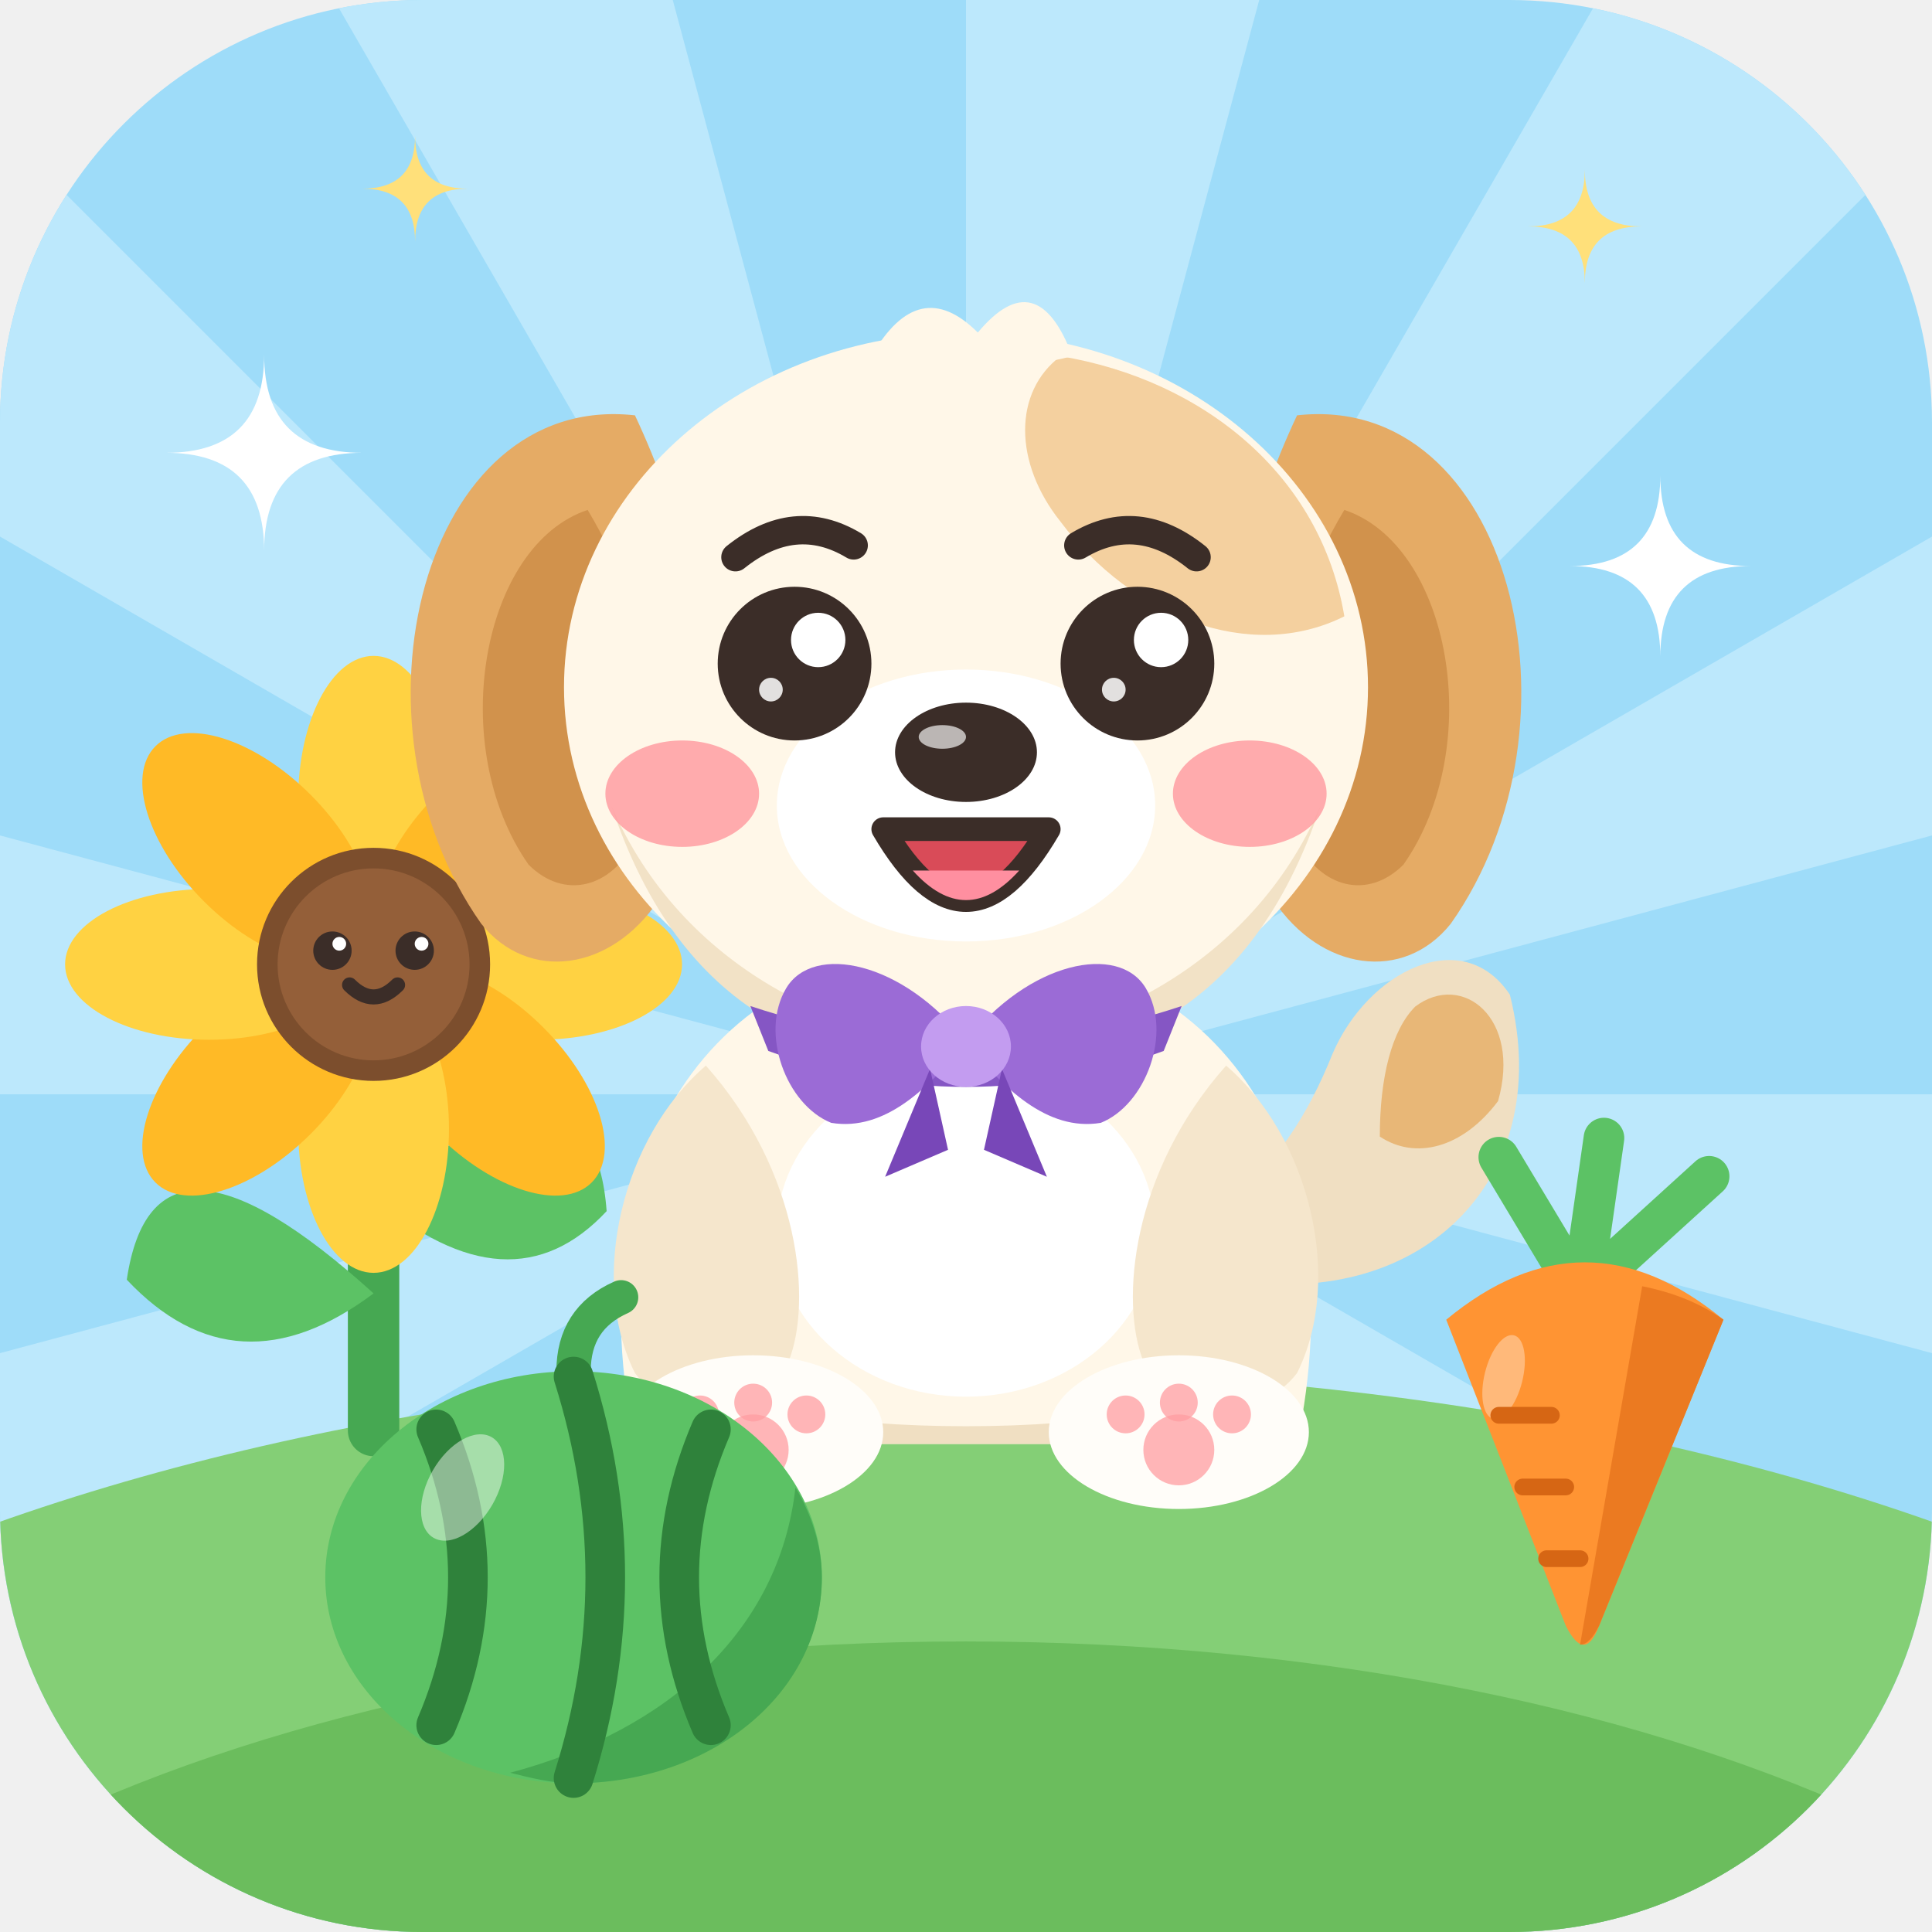
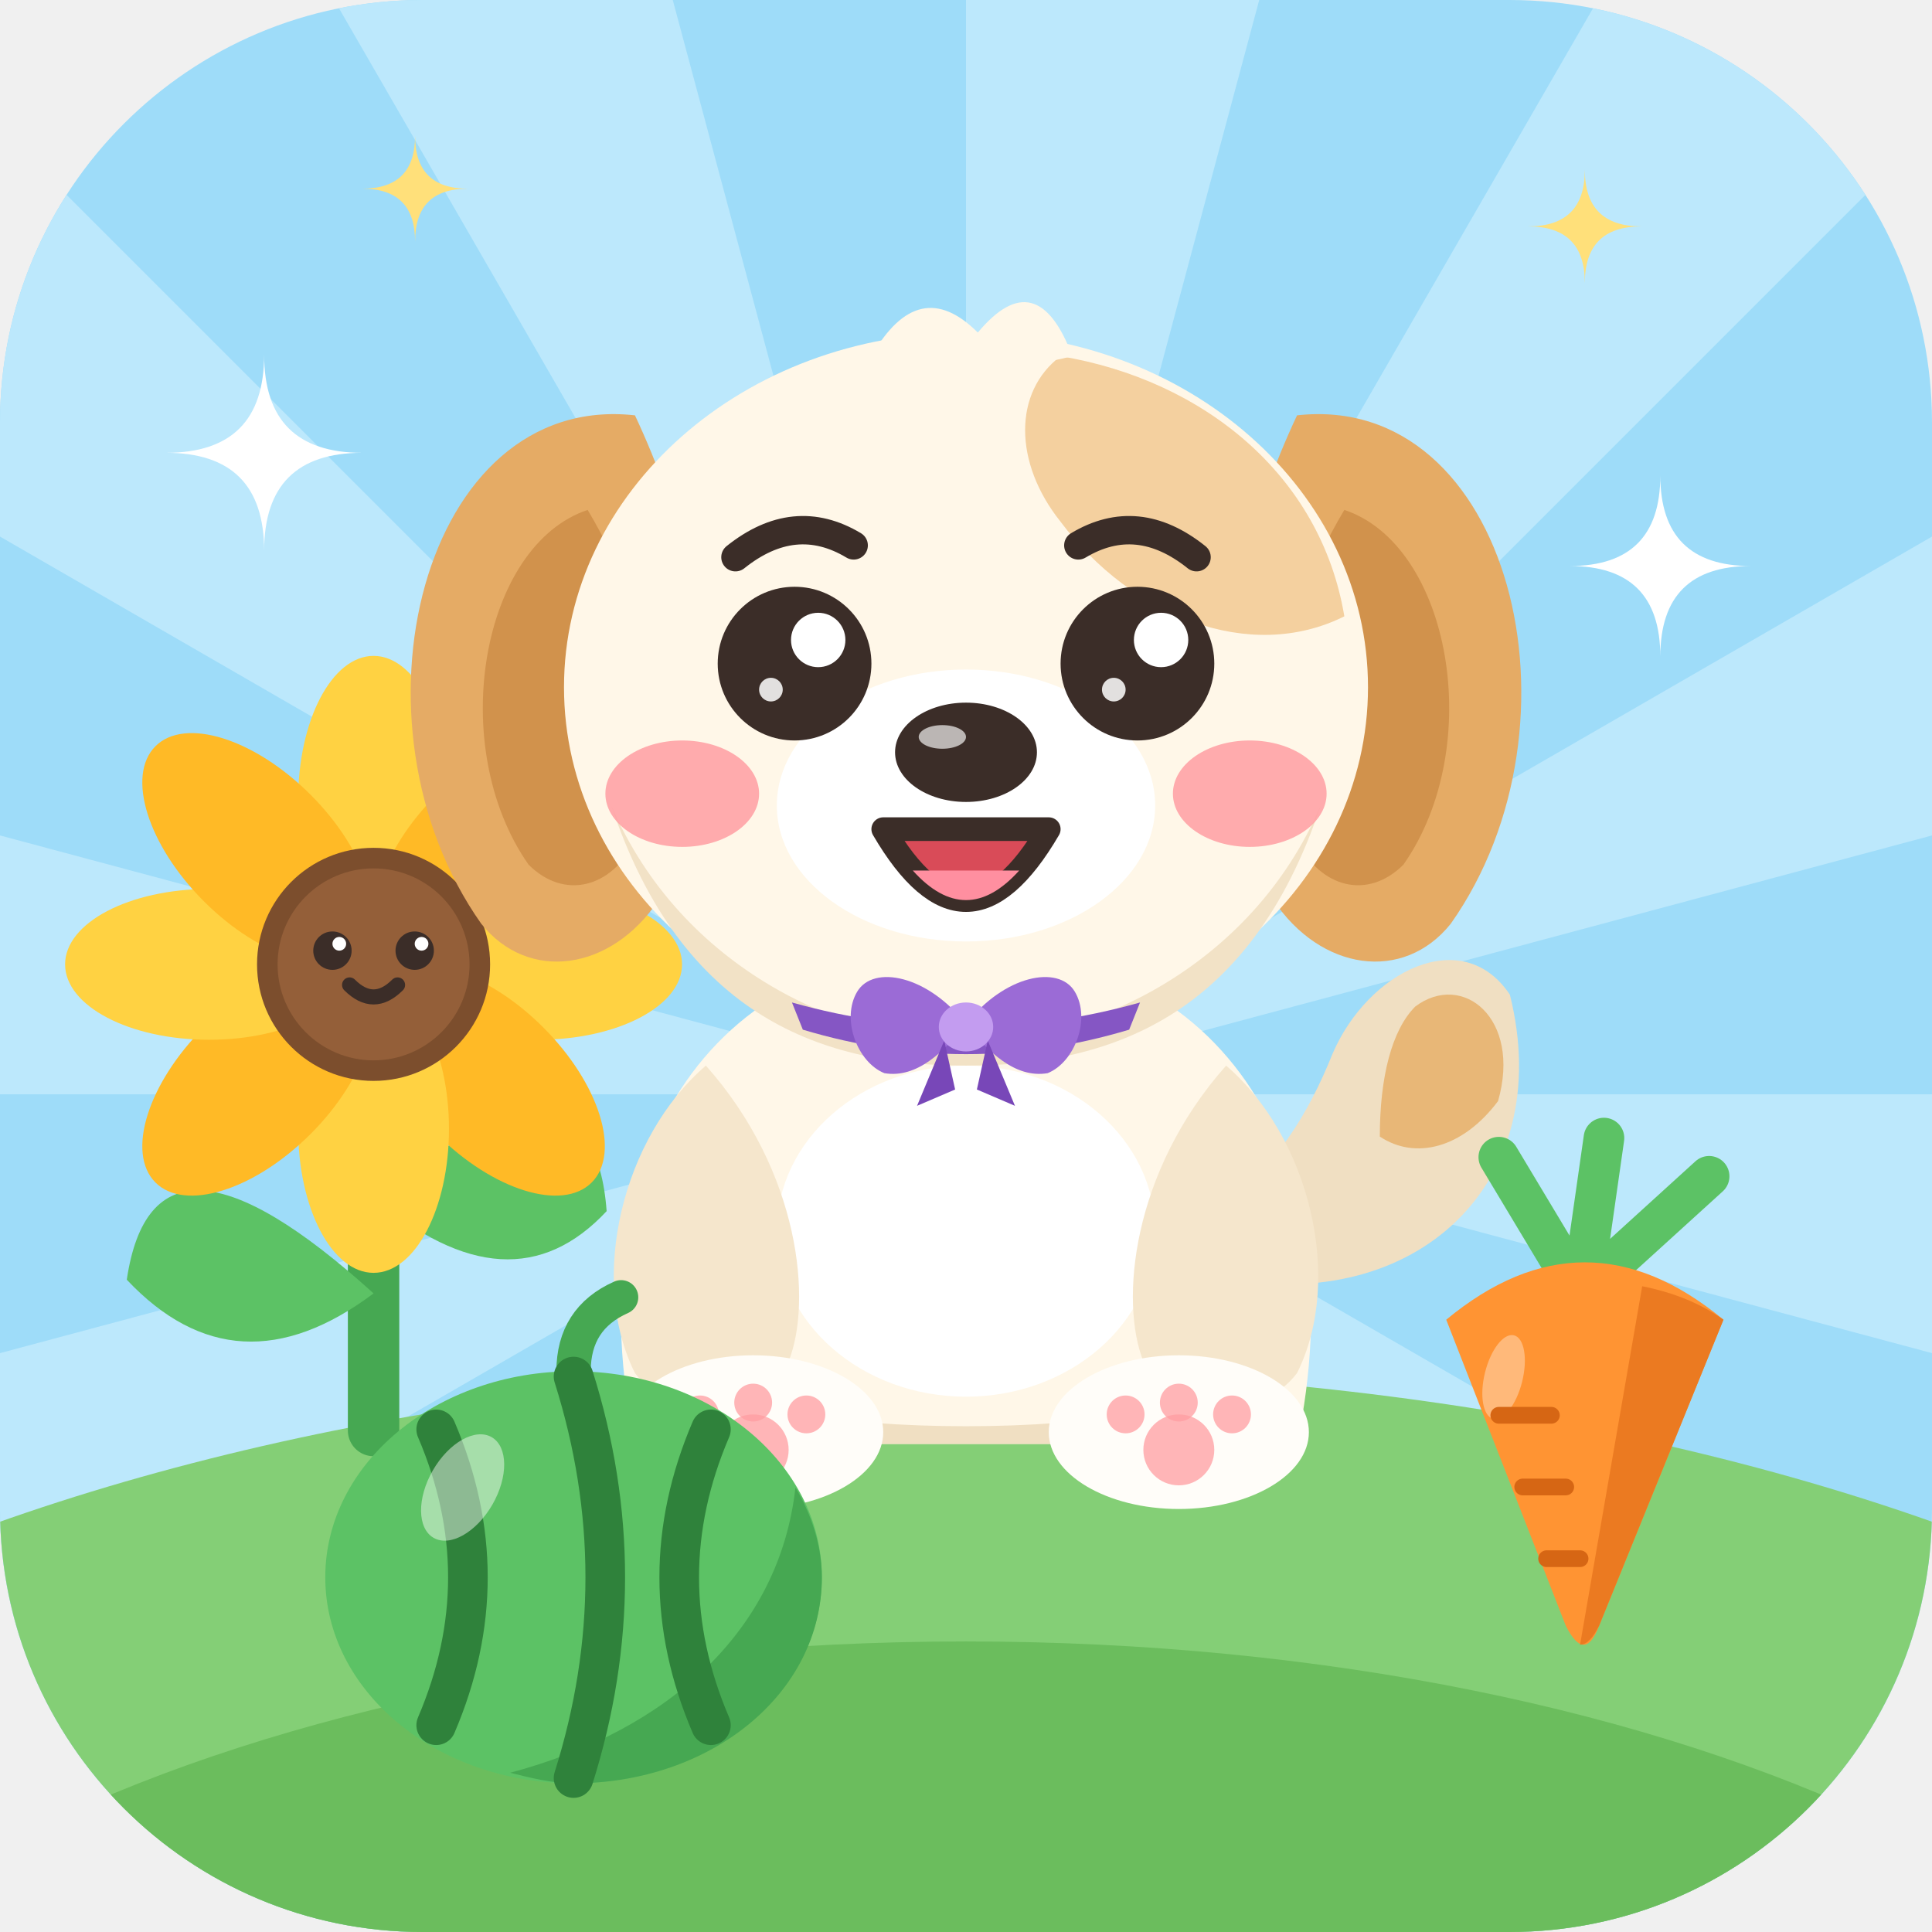
<svg xmlns="http://www.w3.org/2000/svg" viewBox="0 0 512 512">
  <clipPath id="c">
    <rect width="512" height="512" rx="112" />
  </clipPath>
  <g clip-path="url(#c)">
    <rect width="512" height="512" fill="#9edcf9" />
    <path d="M256 290L856 290L835.55 445.29Z" fill="#bce8fc" />
    <path d="M256 290L775.61 590L680.26 714.26Z" fill="#bce8fc" />
    <path d="M256 290L556 809.61L411.29 869.55Z" fill="#bce8fc" />
    <path d="M256 290L256 890L100.70 869.55Z" fill="#bce8fc" />
    <path d="M256 290L-44 809.61L-168.26 714.26Z" fill="#bce8fc" />
    <path d="M256 290L-263.61 590L-323.55 445.29Z" fill="#bce8fc" />
    <path d="M256 290L-344 290L-323.55 134.70Z" fill="#bce8fc" />
    <path d="M256 290L-263.61 -10L-168.26 -134.26Z" fill="#bce8fc" />
    <path d="M256 290L-44 -229.61L100.70 -289.55Z" fill="#bce8fc" />
    <path d="M256 290L256 -310L411.29 -289.55Z" fill="#bce8fc" />
    <path d="M256 290L556 -229.61L680.26 -134.26Z" fill="#bce8fc" />
    <path d="M256 290L775.61 -10L835.55 134.70Z" fill="#bce8fc" />
    <ellipse cx="256" cy="568" rx="430" ry="205" fill="#84cf76" />
    <ellipse cx="256" cy="600" rx="345" ry="165" fill="#6bbd5d" />
  </g>
  <g id="art">
    <svg x="-10" y="172" width="218" height="218" viewBox="0 0 120 120">
      <path d="M60 114V54" stroke="#46a852" stroke-width="7.5" stroke-linecap="round" />
      <path d="M60 94Q28 65 24 92q16 17 36 2Zm0-14q32-25 34 2-14 15-34-2Z" fill="#5cc265" />
      <ellipse cx="60" cy="22" rx="11" ry="21" fill="#ffd242" transform="rotate(0 60 46)" />
      <ellipse cx="60" cy="22" rx="11" ry="21" fill="#ffba26" transform="rotate(45 60 46)" />
      <ellipse cx="60" cy="22" rx="11" ry="21" fill="#ffd242" transform="rotate(90 60 46)" />
      <ellipse cx="60" cy="22" rx="11" ry="21" fill="#ffba26" transform="rotate(135 60 46)" />
      <ellipse cx="60" cy="22" rx="11" ry="21" fill="#ffd242" transform="rotate(180 60 46)" />
      <ellipse cx="60" cy="22" rx="11" ry="21" fill="#ffba26" transform="rotate(225 60 46)" />
      <ellipse cx="60" cy="22" rx="11" ry="21" fill="#ffd242" transform="rotate(270 60 46)" />
      <ellipse cx="60" cy="22" rx="11" ry="21" fill="#ffba26" transform="rotate(315 60 46)" />
      <circle cx="60" cy="46" r="17" fill="#7c4e2d" />
      <circle cx="60" cy="46" r="14" fill="#945f39" />
      <circle cx="54" cy="44" r="2.8" fill="#3b2d28" />
      <circle cx="55" cy="43" r="1" fill="#fff" />
      <circle cx="66" cy="44" r="2.8" fill="#3b2d28" />
      <circle cx="67" cy="43" r="1" fill="#fff" />
      <path d="M56.5 49q3.5 3.5 7 0" fill="none" stroke="#3b2d28" stroke-width="2.2" stroke-linecap="round" />
    </svg>
    <svg x="68" y="38" width="376" height="376" viewBox="0 0 120 120">
      <path d="M82 96c16 3 28-8 24-24-4-6-12-2-15 5-2 5-5 10-9 12Z" fill="#f0dfc2" />
      <path d="M98 73c4-3 9 1 7 8-3 4-7 5-10 3 0-5 1-9 3-11Z" fill="#e8b777" />
      <path d="M32 110c-5-24 6-42 28-42s33 18 28 42Z" fill="#fff7e8" />
      <path d="M35 104c8 6 42 6 50 0-1 4-2 6-5 6H40c-3 0-4-2-5-6Z" fill="#f0dfc2" />
      <ellipse cx="60" cy="92" rx="16" ry="14" fill="#ffffff" />
      <path d="M38 78c-7 6-10 18-6 26 3 4 10 4 13-1 2-5 1-16-7-25Z" fill="#f5e6cc" />
      <path d="M82 78c7 6 10 18 6 26-3 4-10 4-13-1-2-5-1-16 7-25Z" fill="#f5e6cc" />
      <ellipse cx="42" cy="109" rx="11" ry="6.5" fill="#fffdf9" />
      <ellipse cx="78" cy="109" rx="11" ry="6.5" fill="#fffdf9" />
      <circle cx="42" cy="110.5" r="3" fill="#ff9ea2" opacity="0.75" />
      <circle cx="78" cy="110.5" r="3" fill="#ff9ea2" opacity="0.75" />
      <circle cx="37.5" cy="107.5" r="1.6" fill="#ff9ea2" opacity="0.75" />
      <circle cx="42" cy="106.5" r="1.6" fill="#ff9ea2" opacity="0.75" />
      <circle cx="46.5" cy="107.5" r="1.6" fill="#ff9ea2" opacity="0.75" />
      <circle cx="73.5" cy="107.5" r="1.6" fill="#ff9ea2" opacity="0.75" />
      <circle cx="78" cy="106.5" r="1.6" fill="#ff9ea2" opacity="0.75" />
      <circle cx="82.5" cy="107.5" r="1.6" fill="#ff9ea2" opacity="0.75" />
      <path d="M32 23c-18-2-25 26-13 43 4 5 11 4 15-2 5-8 6-24-2-41Z" fill="#e5ab65" />
      <path d="M28 31c-9 3-12 20-5 30 3 3 7 2 9-2 3-7 2-18-4-28Z" fill="#d1924c" />
      <path d="M88 23c18-2 25 26 13 43-4 5-11 4-15-2-5-8-6-24 2-41Z" fill="#e5ab65" />
      <path d="M92 31c9 3 12 20 5 30-3 3-7 2-9-2-3-7-2-18 4-28Z" fill="#d1924c" />
      <ellipse cx="60" cy="46" rx="34" ry="30" fill="#fff7e8" />
      <path d="M30 56c6 14 20 20 30 20s24-6 30-20c-6 18-18 22-30 22S36 74 30 56Z" fill="#f2e2c6" />
      <path d="M68 18c12 2 22 10 24 22-8 4-18 0-24-8-4-5-4-11 0-14Z" fill="#f0c387" opacity="0.75" />
      <path d="M52 18q4-7 9-2 5-6 8 2-8 2-17 0Z" fill="#fff7e8" />
-       <g transform="translate(60 76) scale(0.76) translate(-60 -76)">
-         <path d="M36 72q24 8 48 0l-2 5q-22 8-44 0Z" fill="#8556c4" />
+       <g transform="translate(60 74.5) scale(0.46) translate(-60 -76)">
+         <path d="M28 72q32 9 64 0l-2 5q-30 9-60 0Z" fill="#8556c4" />
        <path d="M60 76c-7-9-17-11-20-6-3 5 0 13 5 15 6 1 11-4 15-9Z" fill="#9b6bd6" />
        <path d="M60 76c7-9 17-11 20-6 3 5 0 13-5 15-6 1-11-4-15-9Z" fill="#9b6bd6" />
        <path d="M56 79l-5 12 7-3Zm8 0l5 12-7-3Z" fill="#7847b8" />
        <ellipse cx="60" cy="76.5" rx="5" ry="4.5" fill="#c39cf0" />
      </g>
      <ellipse cx="60" cy="56" rx="16" ry="11.5" fill="#ffffff" />
      <path d="M40.5 35q5-4 10-1M69.5 34q5-3 10 1" fill="none" stroke="#3b2d28" stroke-width="2.4" stroke-linecap="round" />
      <circle cx="45.5" cy="44" r="6.5" fill="#3b2d28" />
      <circle cx="74.5" cy="44" r="6.5" fill="#3b2d28" />
      <circle cx="47.5" cy="42" r="2.3" fill="#fff" />
      <circle cx="76.5" cy="42" r="2.3" fill="#fff" />
      <circle cx="43.5" cy="46.2" r="1" fill="#fff" opacity="0.85" />
      <circle cx="72.5" cy="46.2" r="1" fill="#fff" opacity="0.85" />
      <path d="M53 58q7 12 14 0Z" fill="#d94b58" stroke="#3b2d28" stroke-width="2" stroke-linejoin="round" />
      <path d="M55.5 61.5q4.5 5 9 0Z" fill="#ff8fa0" />
      <ellipse cx="60" cy="51.5" rx="6" ry="4.2" fill="#3b2d28" />
      <ellipse cx="58" cy="50.2" rx="2" ry="1" fill="#fff" opacity="0.65" />
      <ellipse cx="36" cy="55" rx="6.5" ry="4.5" fill="#ff9ea2" opacity="0.85" />
      <ellipse cx="84" cy="55" rx="6.5" ry="4.5" fill="#ff9ea2" opacity="0.85" />
    </svg>
    <svg x="68" y="320" width="168" height="168" viewBox="0 0 120 120">
      <path d="M60 31q0-10 9-14" stroke="#46a852" stroke-width="6.5" fill="none" stroke-linecap="round" stroke-linejoin="round" />
      <ellipse cx="60" cy="70" rx="47" ry="39" fill="#5cc265" />
      <path d="M60 109c26 0 47-17 47-39 0-6-2-12-5-17-3 27-24 46-54 54 4 1 8 2 12 2Z" fill="#46a852" />
      <path d="M34 42q12 28 0 56m26-66q12 38 0 76m26-66q-12 28 0 56" stroke="#2f823b" stroke-width="7.5" fill="none" stroke-linecap="round" stroke-linejoin="round" />
      <ellipse cx="39" cy="53" rx="6.5" ry="11" fill="#fff" opacity="0.45" transform="rotate(30 39 53)" />
    </svg>
    <svg x="344" y="294" width="152" height="152" viewBox="0 0 120 120">
      <path d="M57 35 42 10m18 24 4-28m0 28 22-20" stroke="#5cc265" stroke-width="8.5" fill="none" stroke-linecap="round" stroke-linejoin="round" />
      <path d="M31 44q29-24 58 0L63 108q-3 8-7 0Z" fill="#ff9433" />
      <path d="M72 37q10 2 17 7L63 108q-2 4-4 4Z" fill="#eb7a21" />
      <ellipse cx="43" cy="56" rx="4" ry="9" fill="#fff" opacity="0.35" transform="rotate(14 43 56)" />
      <path d="M42 64h11m-6 15h9m-4 15h7" stroke="#d66614" stroke-width="3.5" stroke-linecap="round" />
    </svg>
    <path d="M70 94Q70 120 96 120Q70 120 70 146Q70 120 44 120Q70 120 70 94Z" fill="#fff" />
    <path d="M440 126Q440 150 464 150Q440 150 440 174Q440 150 416 150Q440 150 440 126Z" fill="#fff" />
    <path d="M420 45Q420 60 435 60Q420 60 420 75Q420 60 405 60Q420 60 420 45Z" fill="#ffe07a" />
    <path d="M110 36Q110 50 124 50Q110 50 110 64Q110 50 96 50Q110 50 110 36Z" fill="#ffe07a" />
  </g>
</svg>
